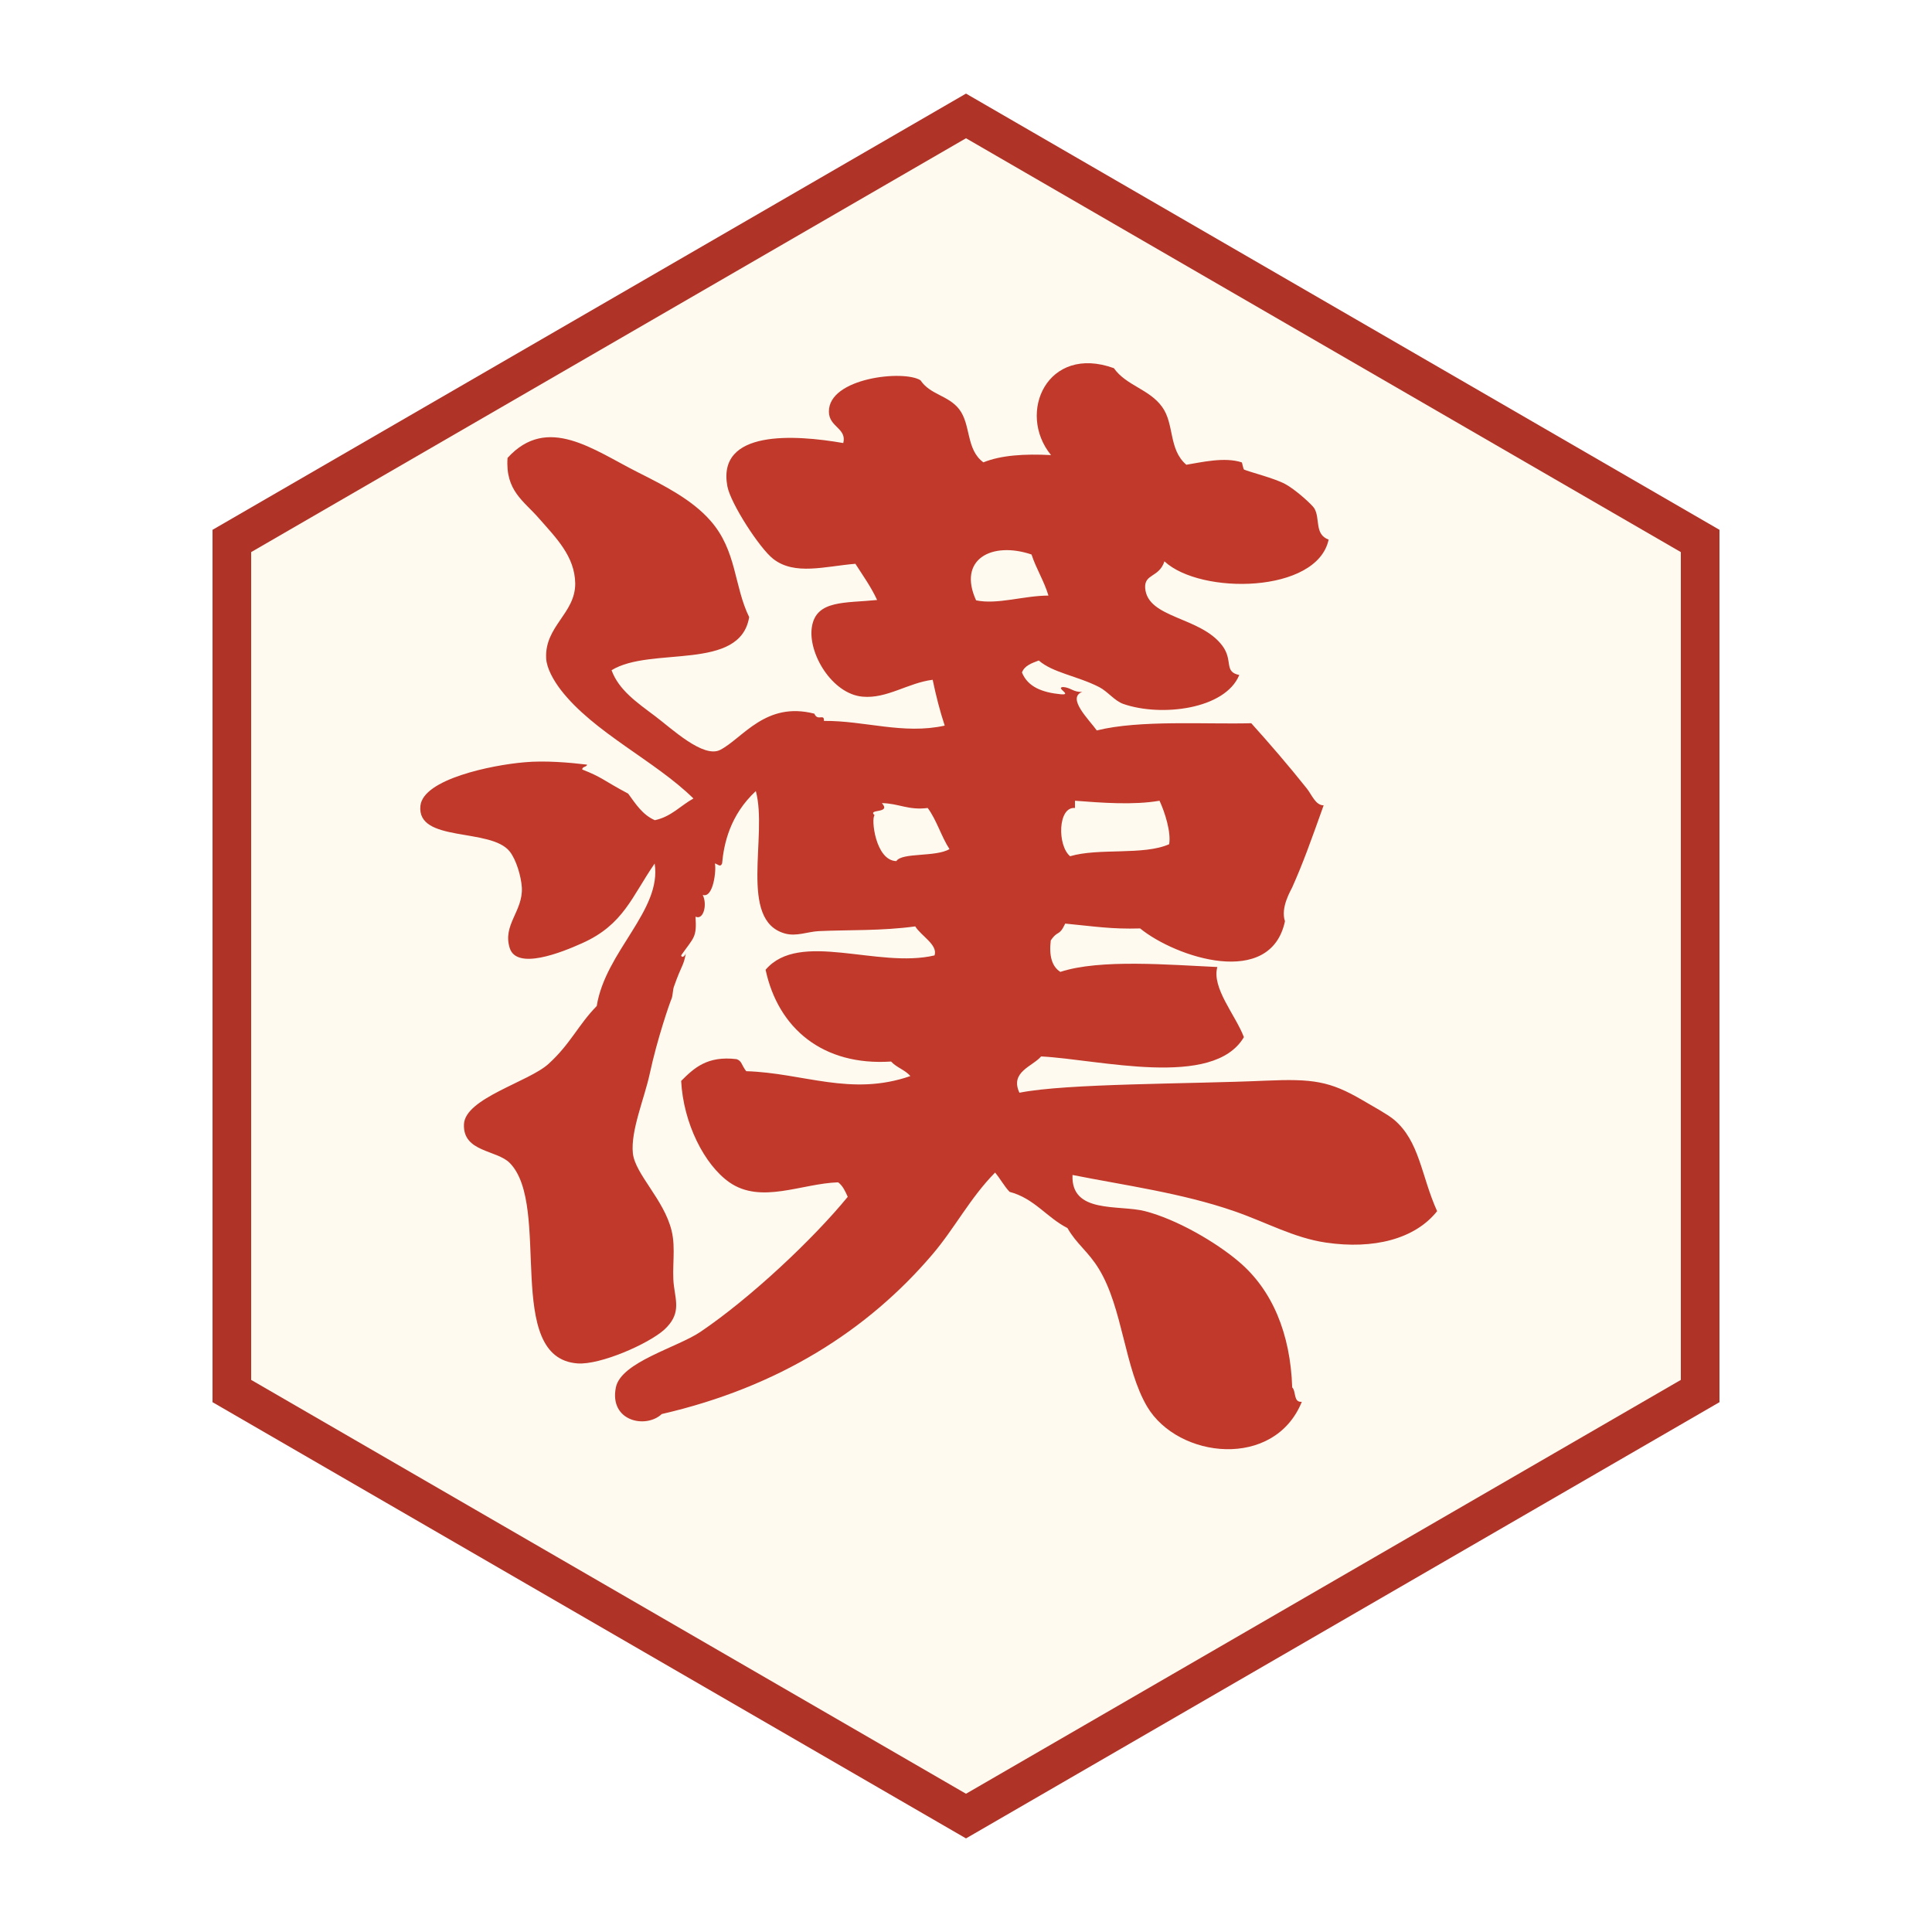
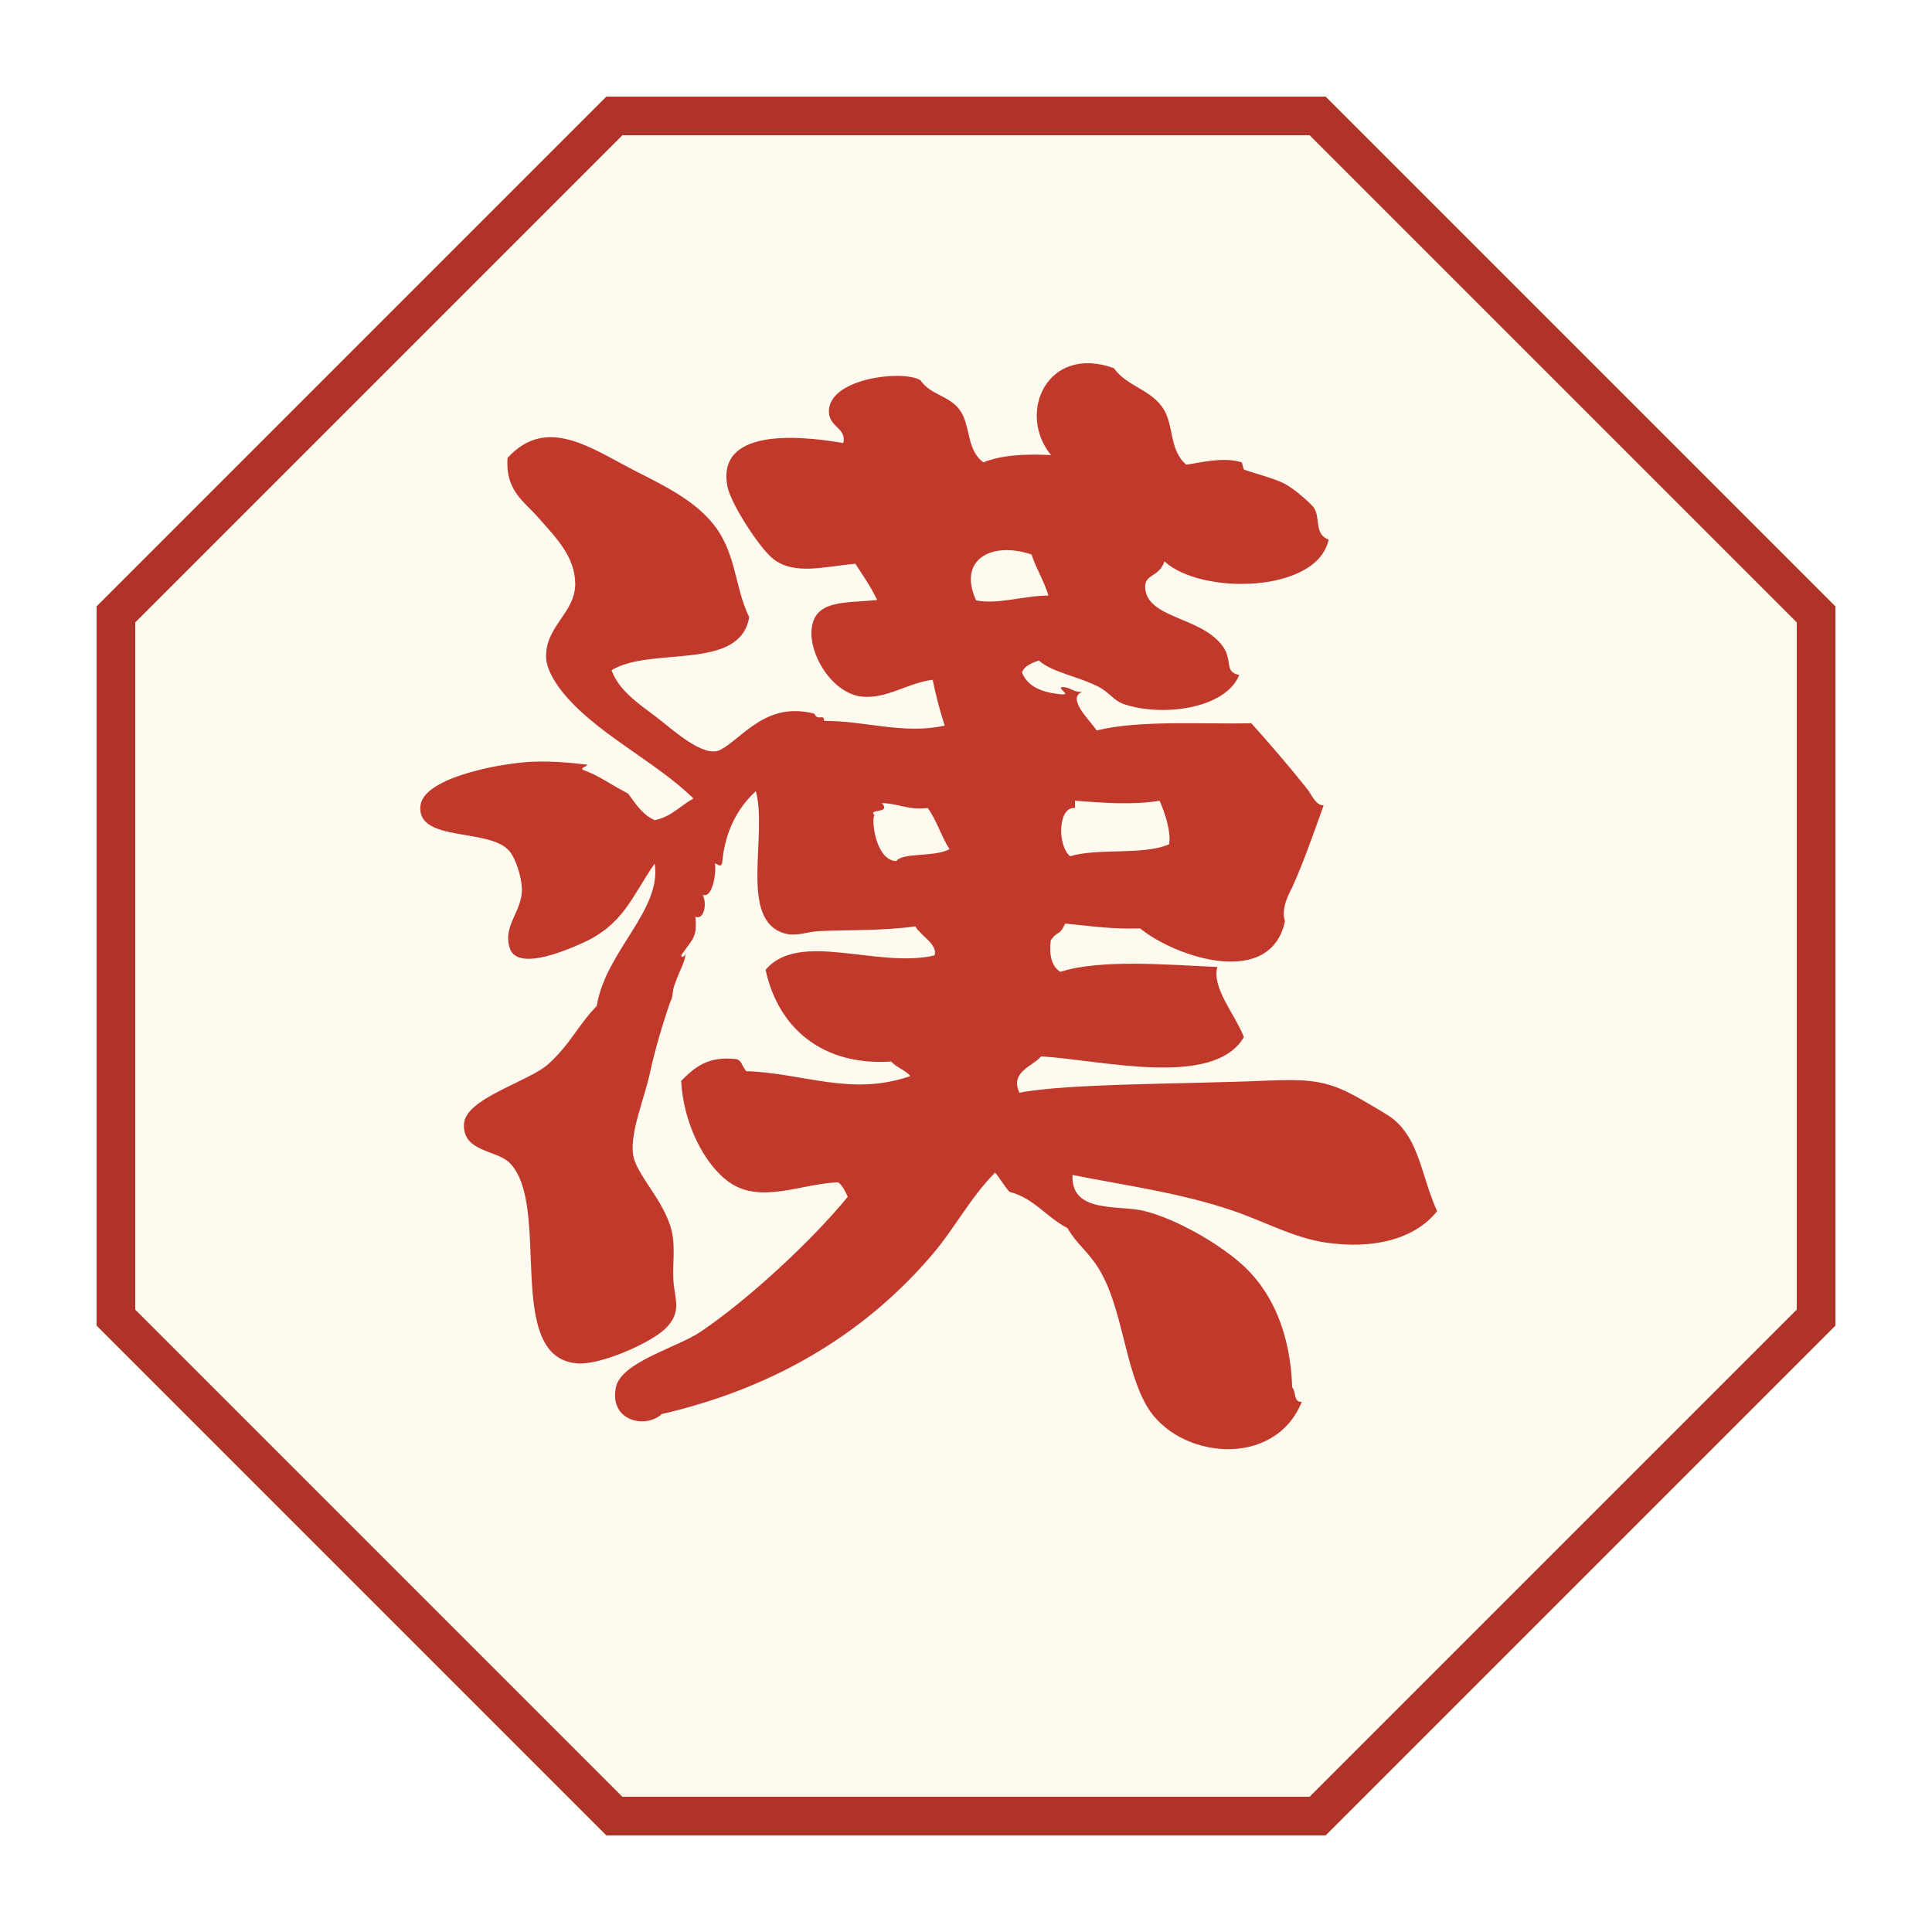
<svg xmlns="http://www.w3.org/2000/svg" viewBox="0 0 100 100" width="256" height="256">
-   <polygon points="50,6 88,28 88,72 50,94 12,72 12,28" fill="#fffaf0" stroke="#b03328" stroke-width="2" />
+   <polygon points="31.8,6 68.2,6 94,31.8 94,68.2 68.2,94 31.8,94 6,68.2 6,31.8" fill="#fffaf0" stroke="#b03328" stroke-width="2" />
  <g transform="translate(50 50) translate(0 2.400) scale(1.02) translate(-326.017 -109.670)">
    <path d="M347.723,115.105c1.318,1.096,1.391,2.867,2.201,4.653c-1.125,1.417-3.23,1.949-5.639,1.595     c-1.627-0.237-2.998-1.021-4.658-1.595c-2.652-0.919-5.563-1.311-8.205-1.837c-0.088,1.986,2.352,1.496,3.68,1.837     c1.592,0.41,3.592,1.563,4.773,2.574c1.684,1.431,2.605,3.637,2.695,6.369c0.209,0.2,0.047,0.771,0.488,0.731     c-1.395,3.437-6.275,2.891-7.848,0.247c-1.156-1.958-1.229-4.979-2.443-6.979c-0.545-0.9-1.146-1.277-1.6-2.084     c-1.055-0.537-1.68-1.507-2.938-1.838c-0.279-0.293-0.475-0.672-0.736-0.979c-1.273,1.291-2.053,2.835-3.188,4.163     c-3.271,3.838-7.795,6.725-13.725,8.09c-0.813,0.765-2.678,0.364-2.33-1.352c0.262-1.287,3.111-2.021,4.289-2.816     c2.547-1.721,5.723-4.71,7.477-6.854c-0.127-0.284-0.252-0.563-0.488-0.736c-1.871,0.063-3.912,1.119-5.518,0     c-1.271-0.891-2.336-2.998-2.447-5.146c0.652-0.65,1.322-1.285,2.814-1.104c0.275,0.1,0.229,0.275,0.486,0.611     c2.903,0.088,5.313,1.296,8.332,0.247c-0.268-0.313-0.713-0.438-0.979-0.737c-3.455,0.229-5.729-1.674-6.369-4.657     c1.723-2.021,5.691-0.047,8.574-0.729c0.179-0.541-0.691-0.993-0.979-1.472c-1.723,0.235-3.363,0.169-4.896,0.24     c-0.566,0.028-1.135,0.284-1.717,0.121c-2.375-0.662-0.861-4.956-1.477-7.227c-1.313,1.217-1.623,2.681-1.712,3.674     c-0.095,0.22-0.226,0.019-0.368,0c0.084,0.28-0.066,1.781-0.615,1.595c0.242,0.48,0.043,1.296-0.365,1.104     c0.066,1.067-0.074,1.031-0.73,1.963c0.043,0.173,0.215,0.009,0.242-0.121c-0.131,0.713-0.189,0.521-0.609,1.711     c-0.063,0.188-0.051,0.441-0.121,0.615c-0.094,0.21-0.729,2.047-1.104,3.796c-0.271,1.259-0.979,2.9-0.857,4.047     c0.117,1.059,1.576,2.336,1.963,3.917c0.229,0.918,0,1.911,0.121,2.82c0.113,0.835,0.332,1.446-0.486,2.205     c-0.811,0.732-3.258,1.801-4.41,1.717c-3.776-0.285-1.292-7.987-3.434-10.17c-0.658-0.672-2.387-0.545-2.326-1.965     c0.055-1.322,3.291-2.152,4.289-3.063c1.124-1.021,1.512-1.985,2.449-2.938c0.438-2.771,3.313-4.857,2.939-7.23     c-1.154,1.665-1.574,3.104-3.683,4.043c-1.073,0.484-3.313,1.37-3.671,0.247c-0.373-1.175,0.671-1.865,0.615-3.063     c-0.033-0.574-0.289-1.428-0.615-1.837c-0.96-1.223-4.733-0.435-4.532-2.323c0.141-1.347,3.602-2.063,5.271-2.205     c1.034-0.099,2.321,0.014,3.185,0.119c-0.023,0.133-0.239,0.084-0.248,0.246c1.022,0.399,1.069,0.553,2.333,1.225     c0.381,0.521,0.729,1.077,1.354,1.348c0.84-0.178,1.301-0.74,1.959-1.101c-1.939-1.912-5.064-3.345-6.738-5.52     c-0.354-0.463-0.709-1.082-0.736-1.591c-0.08-1.637,1.482-2.271,1.475-3.801c-0.02-1.38-0.972-2.312-1.844-3.308     c-0.754-0.87-1.711-1.396-1.59-3.063c2.021-2.219,4.349-0.41,6.617,0.732c1.355,0.681,2.752,1.396,3.674,2.448     c1.345,1.521,1.195,3.319,1.97,4.899c-0.457,2.773-4.993,1.465-6.983,2.695c0.367,1.007,1.287,1.637,2.205,2.326     c0.844,0.635,2.448,2.154,3.307,1.717c1.152-0.596,2.306-2.476,4.779-1.838c0.172,0.407,0.502-0.032,0.487,0.367     c2.062-0.018,4.024,0.702,6.128,0.239c-0.242-0.731-0.443-1.516-0.611-2.326c-1.244,0.153-2.322,0.97-3.553,0.857     c-1.548-0.131-2.798-2.21-2.574-3.553c0.225-1.361,1.686-1.188,3.307-1.353c-0.309-0.672-0.719-1.236-1.102-1.837     c-1.543,0.126-3.076,0.605-4.168-0.247c-0.695-0.541-2.158-2.808-2.326-3.675c-0.551-2.896,3.412-2.634,5.879-2.205     c0.189-0.76-0.727-0.802-0.729-1.595c-0.016-1.716,3.805-2.131,4.648-1.59c0.494,0.74,1.408,0.756,1.963,1.469     c0.605,0.783,0.338,2.047,1.229,2.695c0.898-0.364,2.092-0.438,3.432-0.368c-1.754-2.146-0.182-5.628,3.188-4.411     c0.625,0.886,1.801,1.063,2.447,1.963c0.635,0.867,0.316,2.154,1.23,2.938c0.746-0.12,1.941-0.409,2.813-0.12     c0.025,0.009,0.072,0.345,0.119,0.366c0.275,0.121,1.521,0.431,2.086,0.733c0.535,0.289,1.359,1.045,1.475,1.229     c0.314,0.521-0.007,1.322,0.729,1.59c-0.582,2.735-6.492,2.814-8.332,1.104c-0.271,0.828-1.023,0.622-0.979,1.35     c0.115,1.558,2.813,1.443,3.922,2.938c0.555,0.751,0.055,1.315,0.854,1.479c-0.721,1.753-3.979,2.131-5.883,1.469     c-0.441-0.153-0.801-0.639-1.227-0.856c-1.098-0.563-2.363-0.729-3.063-1.349c-0.354,0.135-0.725,0.256-0.854,0.609     c0.293,0.729,1.027,1.013,1.957,1.104c0.646,0.058-0.283-0.331,0.127-0.367c0.387,0.021,0.535,0.278,0.979,0.246     c-0.813,0.305,0.342,1.408,0.734,1.958c2.172-0.546,5.563-0.303,7.838-0.367c0.904,1.003,1.906,2.163,2.82,3.313     c0.252,0.313,0.438,0.854,0.854,0.854c-0.686,1.921-1.049,2.938-1.596,4.163c-0.063,0.144-0.605,1.024-0.367,1.717     c-0.73,3.43-5.539,1.84-7.35,0.367c-1.463,0.043-2.316-0.104-3.801-0.246c-0.32,0.679-0.361,0.306-0.734,0.856     c-0.094,0.787,0.063,1.328,0.488,1.595c2.01-0.666,5.581-0.354,7.965-0.247c-0.295,1.063,0.922,2.434,1.348,3.558     c-1.553,2.634-7.354,1.128-10.291,0.979c-0.438,0.514-1.594,0.782-1.1,1.842c2.395-0.479,8.607-0.438,12.493-0.612     c2.411-0.106,3.267,0.029,4.896,0.979C346.678,114.443,347.396,114.835,347.723,115.105z M336.326,101.137     c0.104-0.602-0.209-1.604-0.488-2.206c-1.334,0.229-2.928,0.103-4.291,0c0,0.121,0,0.247,0,0.368     c-0.871-0.084-0.904,1.907-0.246,2.448C332.746,101.314,335.025,101.715,336.326,101.137z M330.201,88.52     c-0.227-0.756-0.617-1.348-0.859-2.085c-2.02-0.681-3.762,0.243-2.813,2.327C327.613,88.99,328.945,88.523,330.201,88.52z      M325.178,101.384c-0.418-0.644-0.65-1.474-1.104-2.085c-0.984,0.126-1.479-0.237-2.326-0.247     c0.502,0.551-0.76,0.271-0.369,0.616c-0.189,0.14,0.037,2.303,1.104,2.326C322.758,101.547,324.494,101.799,325.178,101.384z" fill="#c0392b" />
  </g>
</svg>
